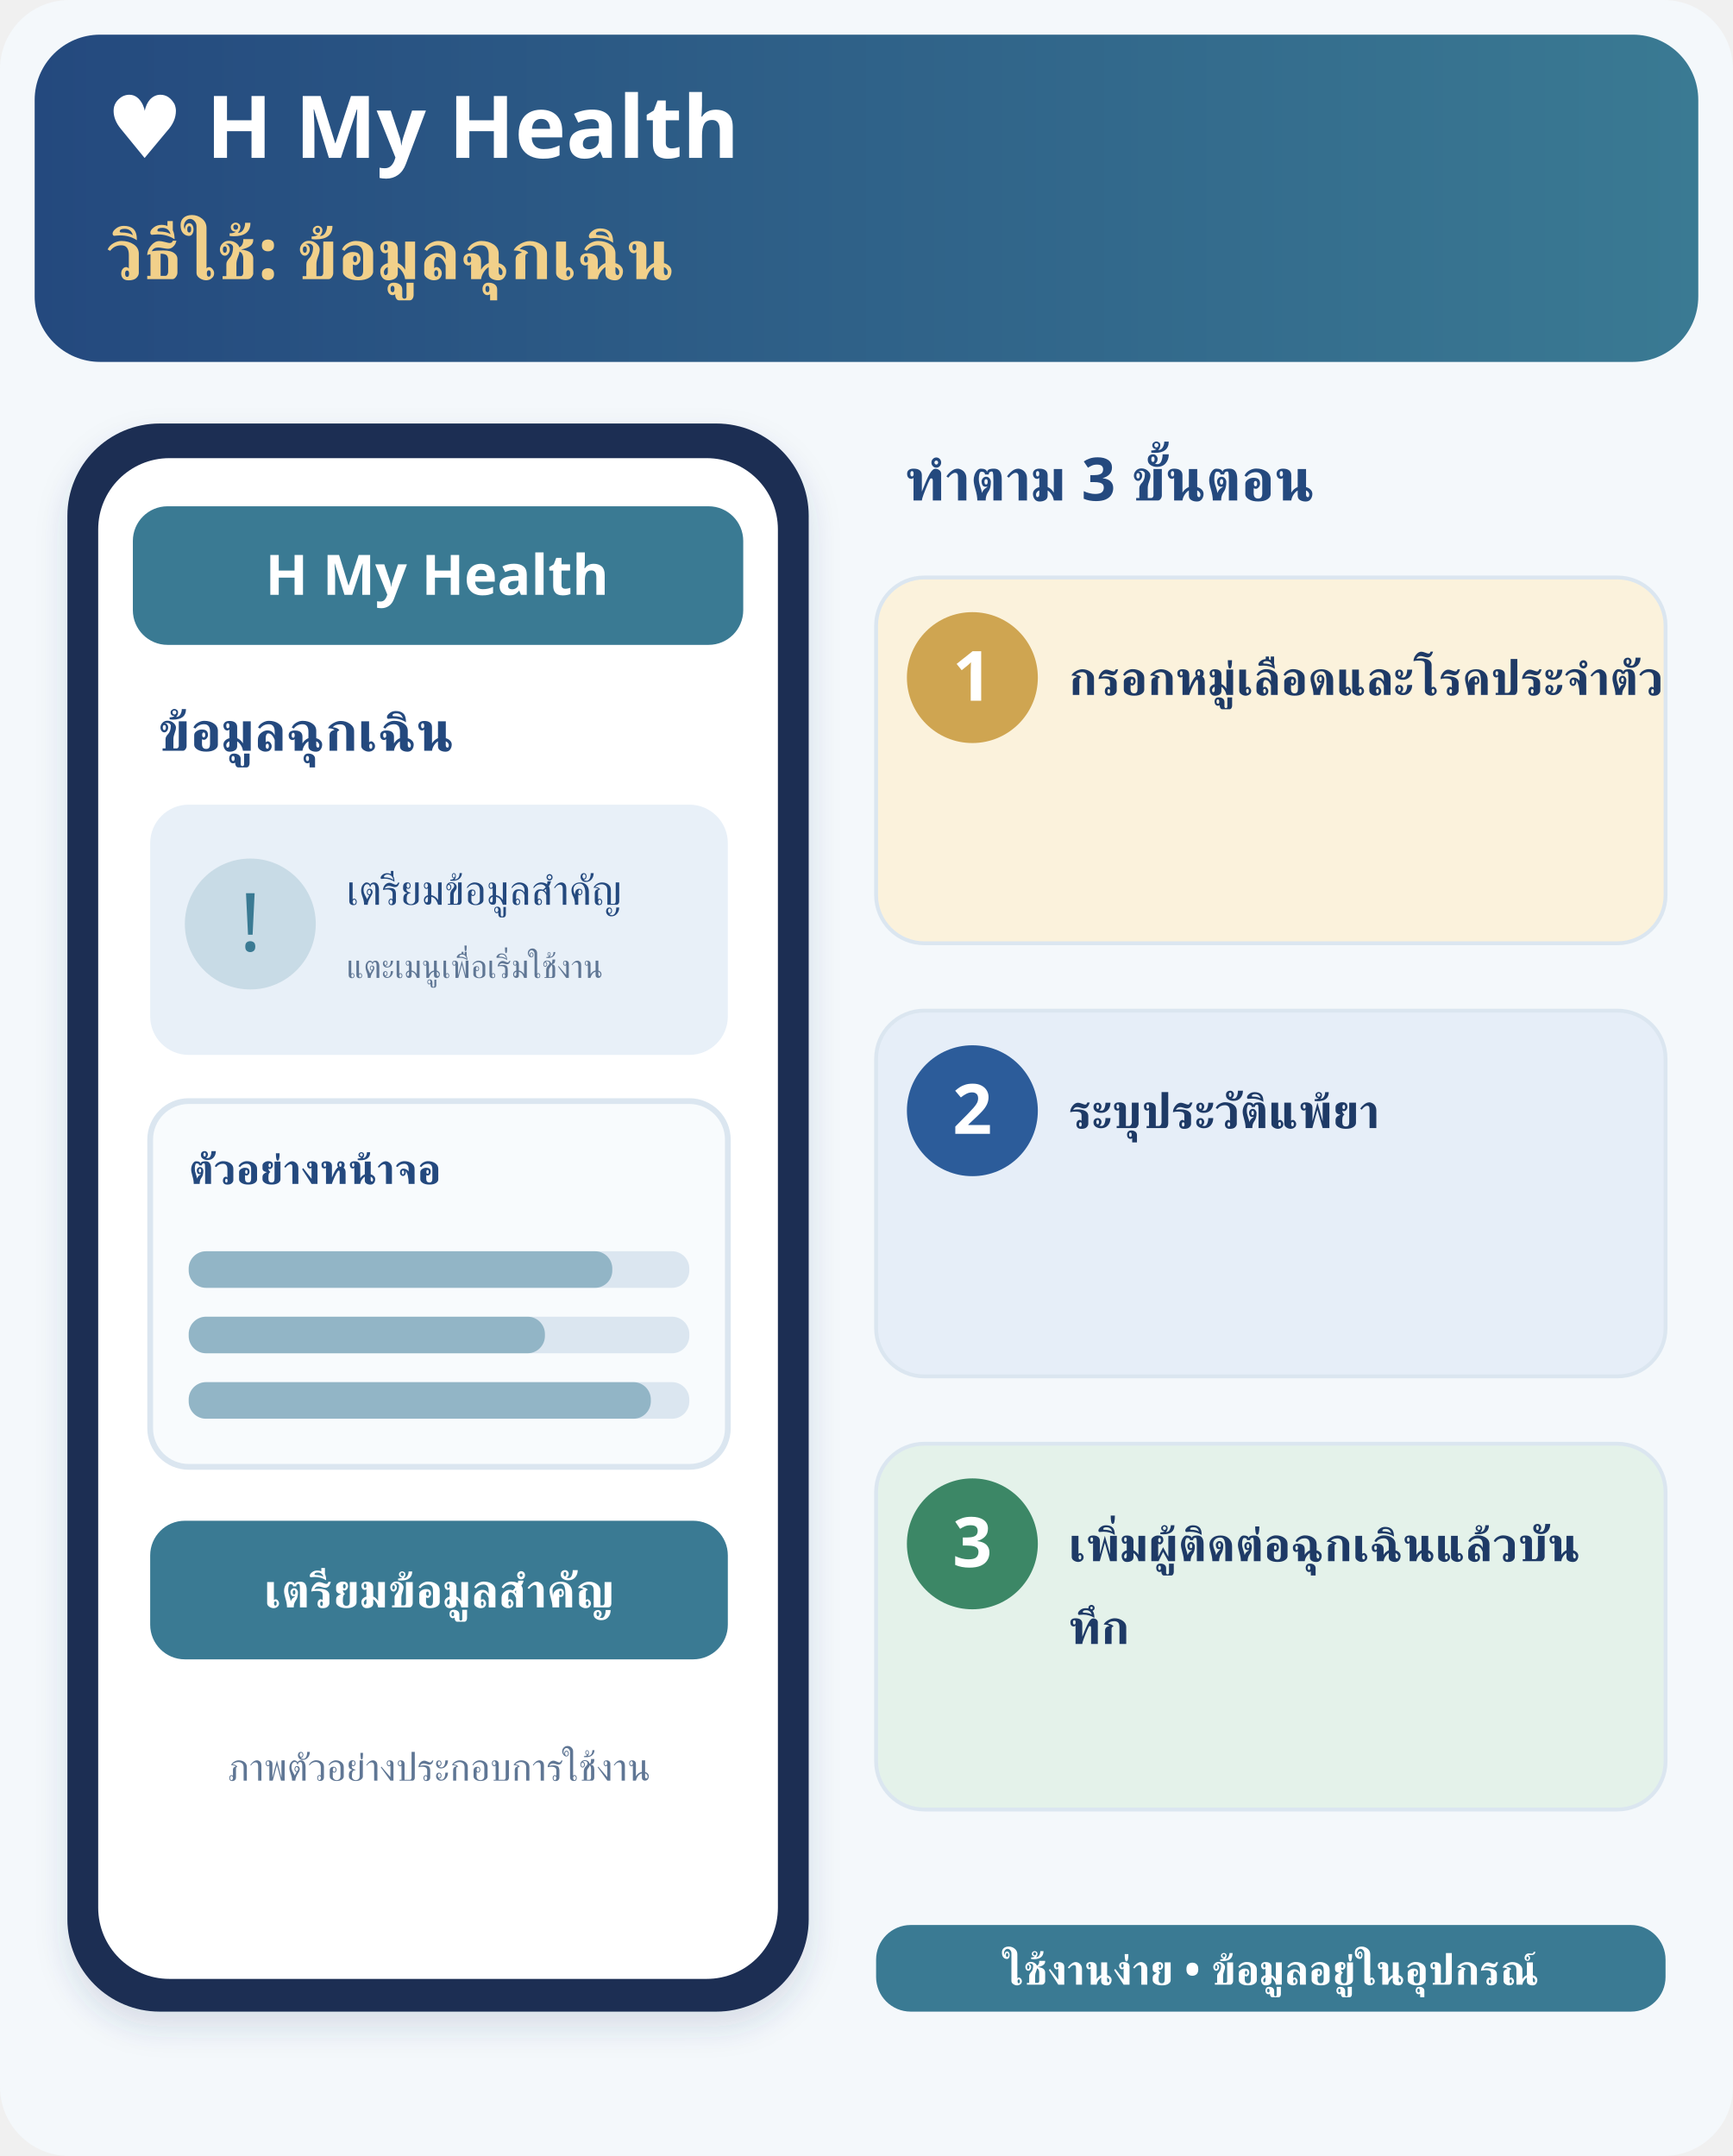
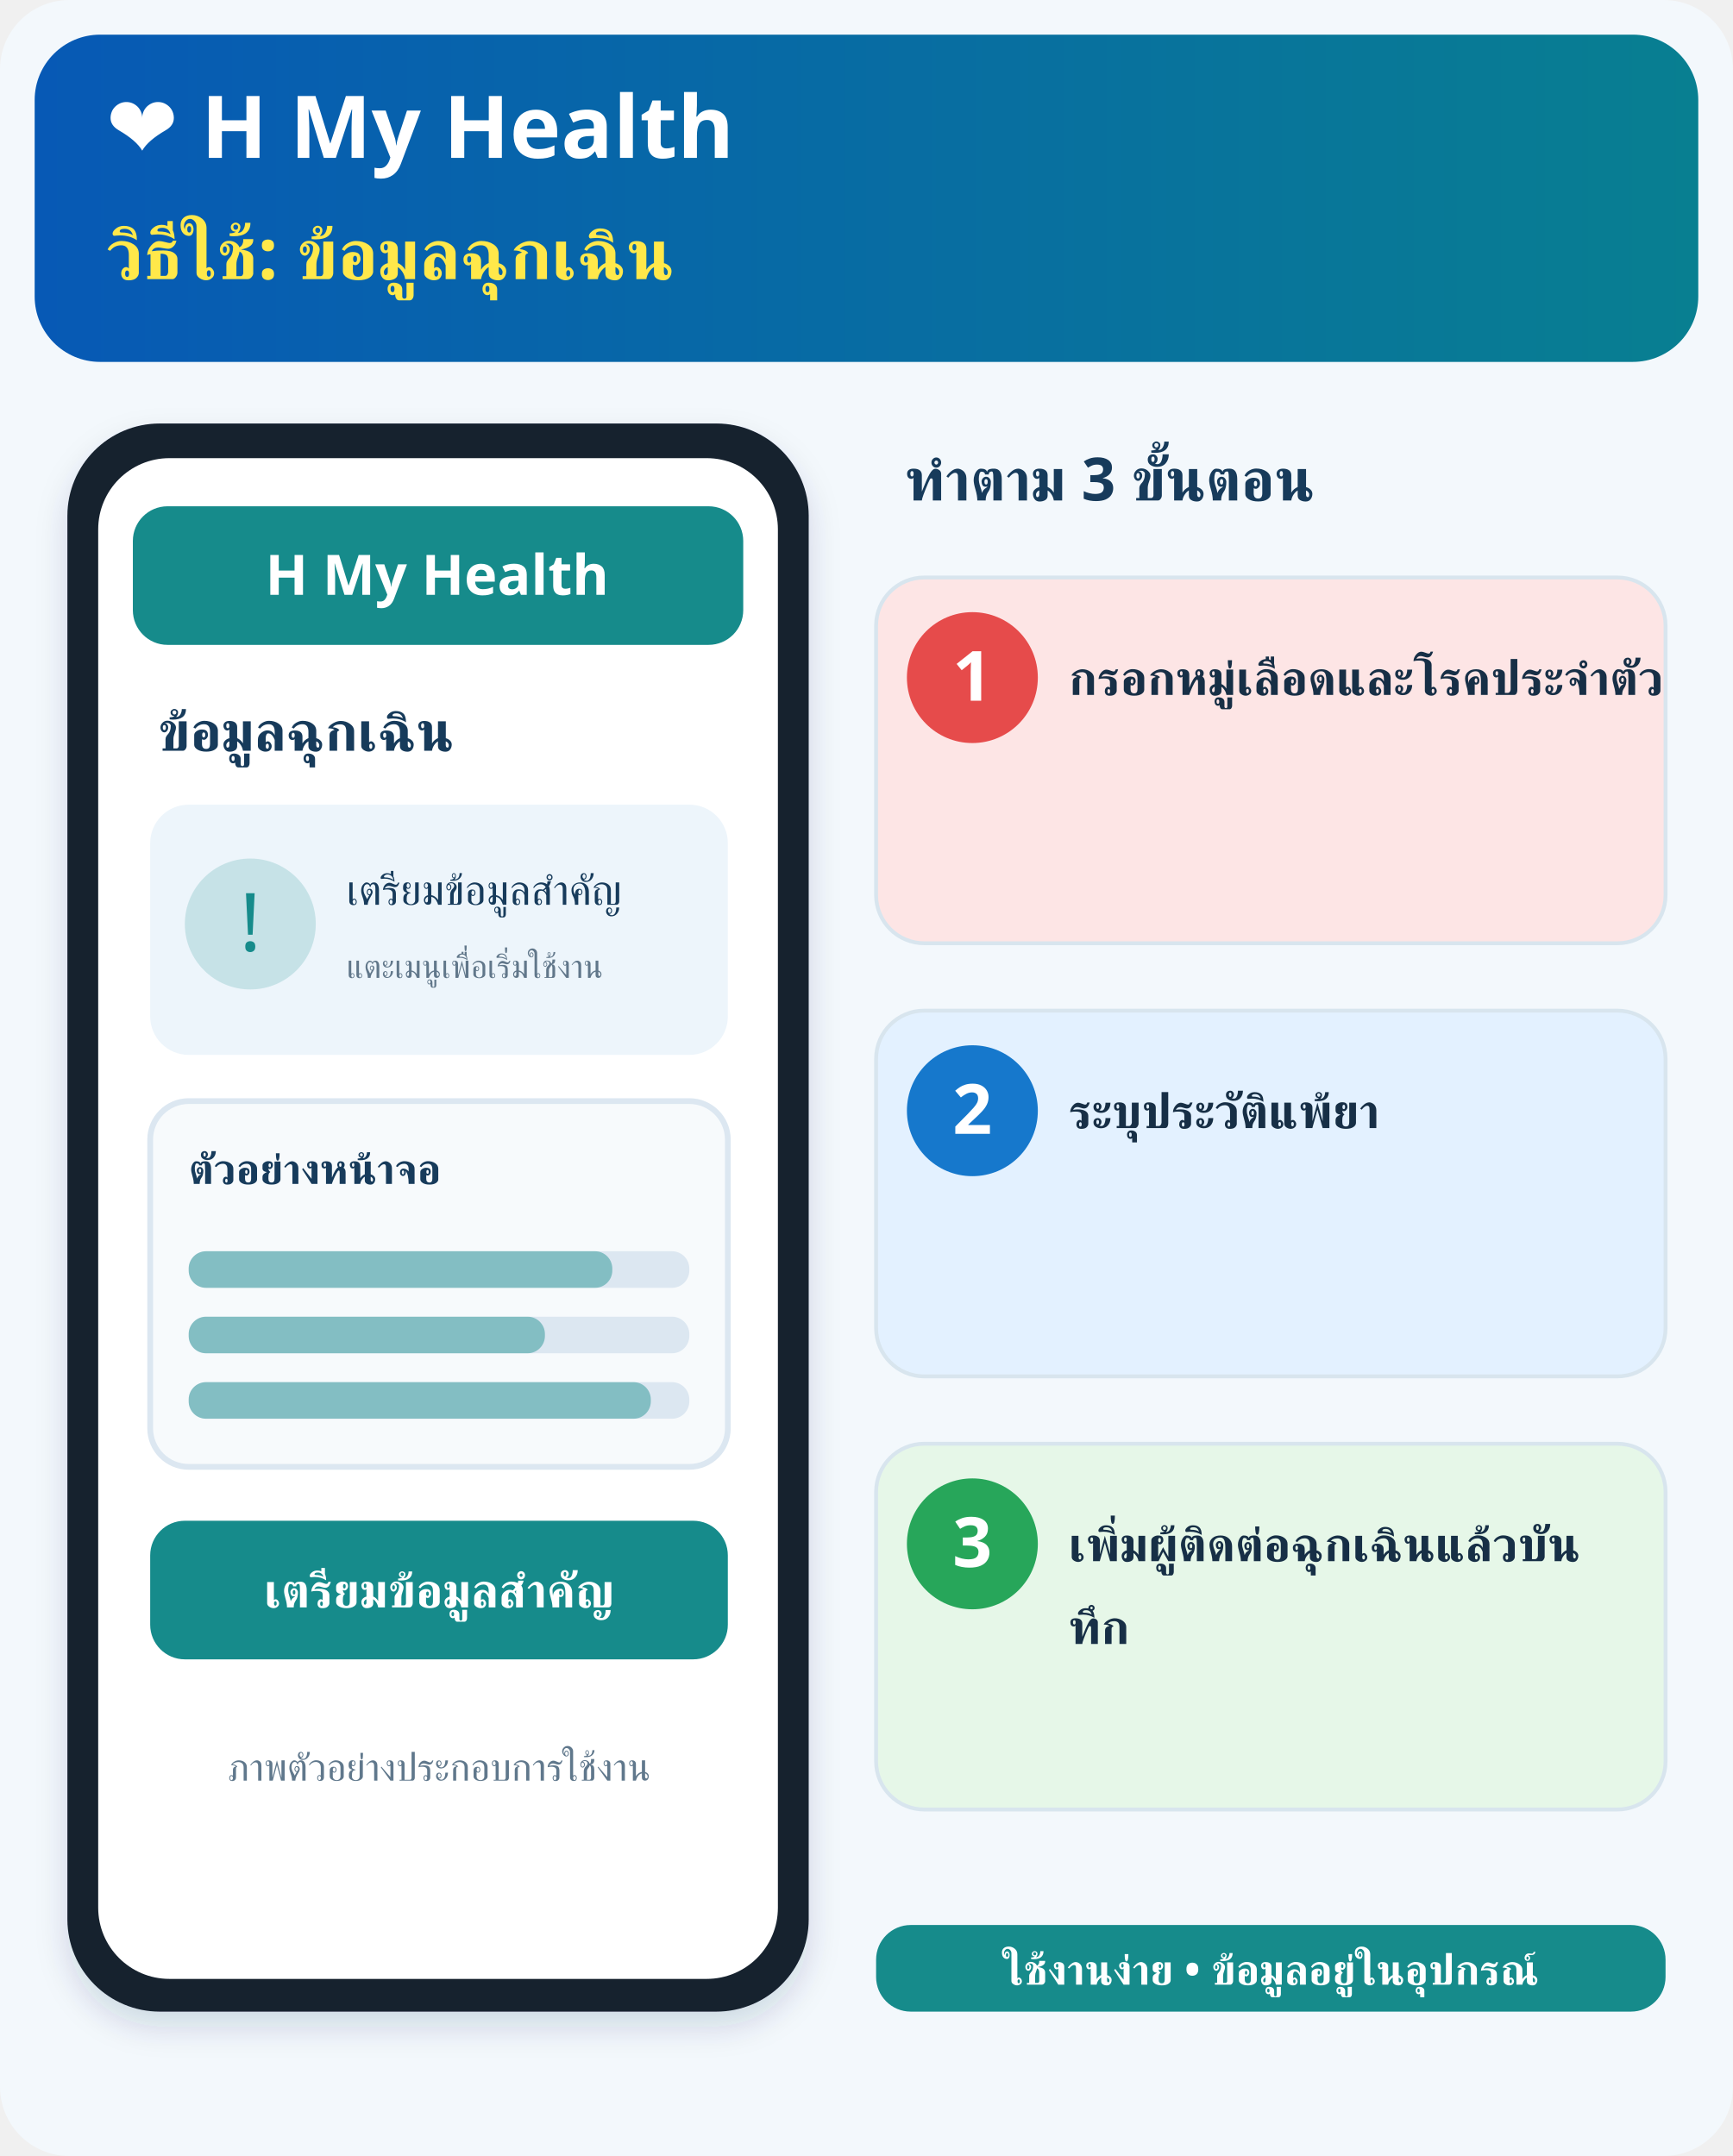
<svg xmlns="http://www.w3.org/2000/svg" width="900" height="1120" viewBox="0 0 900 1120">
  <defs>
    <linearGradient id="head" x1="0" y1="0" x2="1" y2="0">
-       <stop stop-color="#24497e" />
-       <stop offset="1" stop-color="#3a7a93" />
+       <stop stop-color="#0759b5" />
+       <stop offset="1" stop-color="#087f91" />
    </linearGradient>
    <filter id="sh">
-       <feDropShadow dx="0" dy="8" stdDeviation="8" flood-color="#24497e" flood-opacity=".15" />
+       <feDropShadow dx="0" dy="8" stdDeviation="8" flood-color="#173b5b" flood-opacity=".15" />
    </filter>
  </defs>
-   <rect width="900" height="1120" rx="36" fill="#f4f8fb" />
+   <rect width="900" height="1120" rx="36" fill="#f3f8fc" />
  <rect x="18" y="18" width="864" height="170" rx="34" fill="url(#head)" />
-   <text x="55" y="82" font-size="45" font-weight="bold" fill="#fff" font-family="sans-serif">♥ H My Health</text>
-   <text x="55" y="145" font-size="37" font-weight="bold" fill="#f1d08a" font-family="sans-serif">วิธีใช้: ข้อมูลฉุกเฉิน</text>
-   <rect x="35" y="220" width="385" height="825" rx="48" fill="#1c2f52" filter="url(#sh)" />
+   <text x="55" y="82" font-size="45" font-weight="bold" fill="#fff" font-family="sans-serif">❤️ H My Health</text>
+   <text x="55" y="145" font-size="37" font-weight="bold" fill="#ffe84a" font-family="sans-serif">วิธีใช้: ข้อมูลฉุกเฉิน</text>
+   <rect x="35" y="220" width="385" height="825" rx="48" fill="#14202d" filter="url(#sh)" />
  <rect x="51" y="238" width="353" height="790" rx="37" fill="#fff" />
-   <rect x="69" y="263" width="317" height="72" rx="18" fill="#3a7a93" />
+   <rect x="69" y="263" width="317" height="72" rx="18" fill="#168b8b" />
  <text x="227" y="309" text-anchor="middle" font-size="29" font-weight="bold" fill="#fff" font-family="sans-serif">H My Health</text>
-   <text x="82" y="390" font-size="29" font-weight="bold" fill="#24497e" font-family="sans-serif">ข้อมูลฉุกเฉิน</text>
-   <rect x="78" y="418" width="300" height="130" rx="20" fill="#e8f0f8" />
-   <circle cx="130" cy="480" r="34" fill="#3a7a93" opacity=".18" />
-   <text x="130" y="494" text-anchor="middle" font-size="42" fill="#3a7a93" font-family="sans-serif">!</text>
-   <text x="180" y="470" font-size="22" fill="#24497e" font-family="sans-serif">เตรียมข้อมูลสำคัญ</text>
-   <text x="180" y="508" font-size="17" fill="#5f7694" font-family="sans-serif">แตะเมนูเพื่อเริ่มใช้งาน</text>
-   <rect x="78" y="572" width="300" height="190" rx="20" fill="#f8fbfd" stroke="#dbe6f0" stroke-width="3" />
-   <text x="98" y="615" font-size="22" font-weight="bold" fill="#24497e" font-family="sans-serif">ตัวอย่างหน้าจอ</text>
-   <rect x="98" y="650" width="260" height="19" rx="9" fill="#dbe6f0" />
-   <rect x="98" y="650" width="220" height="19" rx="9" fill="#3a7a93" opacity=".45" />
-   <rect x="98" y="684" width="260" height="19" rx="9" fill="#dbe6f0" />
-   <rect x="98" y="684" width="185" height="19" rx="9" fill="#3a7a93" opacity=".45" />
-   <rect x="98" y="718" width="260" height="19" rx="9" fill="#dbe6f0" />
-   <rect x="98" y="718" width="240" height="19" rx="9" fill="#3a7a93" opacity=".45" />
-   <rect x="78" y="790" width="300" height="72" rx="18" fill="#3a7a93" />
+   <text x="82" y="390" font-size="29" font-weight="bold" fill="#173b5b" font-family="sans-serif">ข้อมูลฉุกเฉิน</text>
+   <rect x="78" y="418" width="300" height="130" rx="20" fill="#edf5fb" />
+   <circle cx="130" cy="480" r="34" fill="#168b8b" opacity=".18" />
+   <text x="130" y="494" text-anchor="middle" font-size="42" fill="#168b8b" font-family="sans-serif">!</text>
+   <text x="180" y="470" font-size="22" fill="#173b5b" font-family="sans-serif">เตรียมข้อมูลสำคัญ</text>
+   <text x="180" y="508" font-size="17" fill="#61778a" font-family="sans-serif">แตะเมนูเพื่อเริ่มใช้งาน</text>
+   <rect x="78" y="572" width="300" height="190" rx="20" fill="#f7fafc" stroke="#dce7f1" stroke-width="3" />
+   <text x="98" y="615" font-size="22" font-weight="bold" fill="#173b5b" font-family="sans-serif">ตัวอย่างหน้าจอ</text>
+   <rect x="98" y="650" width="260" height="19" rx="9" fill="#dce7f1" />
+   <rect x="98" y="650" width="220" height="19" rx="9" fill="#168b8b" opacity=".45" />
+   <rect x="98" y="684" width="260" height="19" rx="9" fill="#dce7f1" />
+   <rect x="98" y="684" width="185" height="19" rx="9" fill="#168b8b" opacity=".45" />
+   <rect x="98" y="718" width="260" height="19" rx="9" fill="#dce7f1" />
+   <rect x="98" y="718" width="240" height="19" rx="9" fill="#168b8b" opacity=".45" />
+   <rect x="78" y="790" width="300" height="72" rx="18" fill="#168b8b" />
  <text x="228" y="835" text-anchor="middle" font-size="25" fill="#fff" font-weight="bold" font-family="sans-serif">เตรียมข้อมูลสำคัญ</text>
-   <text x="228" y="925" text-anchor="middle" font-size="20" fill="#5f7694" font-family="sans-serif">ภาพตัวอย่างประกอบการใช้งาน</text>
-   <text x="470" y="260" font-size="31" font-weight="bold" fill="#24497e" font-family="sans-serif">ทำตาม 3 ขั้นตอน</text>
-   <rect x="455" y="300" width="410" height="190" rx="25" fill="#fbf2dc" stroke="#dbe6f0" stroke-width="2" />
-   <circle cx="505" cy="352" r="34" fill="#cfa551" />
+   <text x="228" y="925" text-anchor="middle" font-size="20" fill="#60788c" font-family="sans-serif">ภาพตัวอย่างประกอบการใช้งาน</text>
+   <text x="470" y="260" font-size="31" font-weight="bold" fill="#173b5b" font-family="sans-serif">ทำตาม 3 ขั้นตอน</text>
+   <rect x="455" y="300" width="410" height="190" rx="25" fill="#fde5e5" stroke="#d8e5ee" stroke-width="2" />
+   <circle cx="505" cy="352" r="34" fill="#e64b4b" />
  <text x="505" y="364" text-anchor="middle" font-size="36" font-weight="bold" fill="#fff" font-family="sans-serif">1</text>
-   <text x="555" y="361" font-size="25" font-weight="bold" fill="#1e3a66" font-family="sans-serif">กรอกหมู่เลือดและโรคประจำตัว</text>
-   <rect x="455" y="525" width="410" height="190" rx="25" fill="#e6eef8" stroke="#dbe6f0" stroke-width="2" />
-   <circle cx="505" cy="577" r="34" fill="#2c5c9a" />
+   <text x="555" y="361" font-size="25" font-weight="bold" fill="#172f46" font-family="sans-serif">กรอกหมู่เลือดและโรคประจำตัว</text>
+   <rect x="455" y="525" width="410" height="190" rx="25" fill="#e3f1ff" stroke="#d8e5ee" stroke-width="2" />
+   <circle cx="505" cy="577" r="34" fill="#1678cc" />
  <text x="505" y="589" text-anchor="middle" font-size="36" font-weight="bold" fill="#fff" font-family="sans-serif">2</text>
-   <text x="555" y="586" font-size="25" font-weight="bold" fill="#1e3a66" font-family="sans-serif">ระบุประวัติแพ้ยา</text>
-   <rect x="455" y="750" width="410" height="190" rx="25" fill="#e4f2ea" stroke="#dbe6f0" stroke-width="2" />
-   <circle cx="505" cy="802" r="34" fill="#3c8766" />
+   <text x="555" y="586" font-size="25" font-weight="bold" fill="#172f46" font-family="sans-serif">ระบุประวัติแพ้ยา</text>
+   <rect x="455" y="750" width="410" height="190" rx="25" fill="#e6f7e8" stroke="#d8e5ee" stroke-width="2" />
+   <circle cx="505" cy="802" r="34" fill="#27a65a" />
  <text x="505" y="814" text-anchor="middle" font-size="36" font-weight="bold" fill="#fff" font-family="sans-serif">3</text>
-   <text x="555" y="811" font-size="25" font-weight="bold" fill="#1e3a66" font-family="sans-serif">เพิ่มผู้ติดต่อฉุกเฉินแล้วบัน</text>
-   <text x="555" y="854" font-size="25" font-weight="bold" fill="#1e3a66" font-family="sans-serif">ทึก</text>
-   <rect x="455" y="1000" width="410" height="45" rx="18" fill="#3a7a93" />
+   <text x="555" y="811" font-size="25" font-weight="bold" fill="#172f46" font-family="sans-serif">เพิ่มผู้ติดต่อฉุกเฉินแล้วบัน</text>
+   <text x="555" y="854" font-size="25" font-weight="bold" fill="#172f46" font-family="sans-serif">ทึก</text>
+   <rect x="455" y="1000" width="410" height="45" rx="18" fill="#168b8b" />
  <text x="660" y="1031" text-anchor="middle" font-size="22" fill="#fff" font-weight="bold" font-family="sans-serif">ใช้งานง่าย • ข้อมูลอยู่ในอุปกรณ์</text>
</svg>
